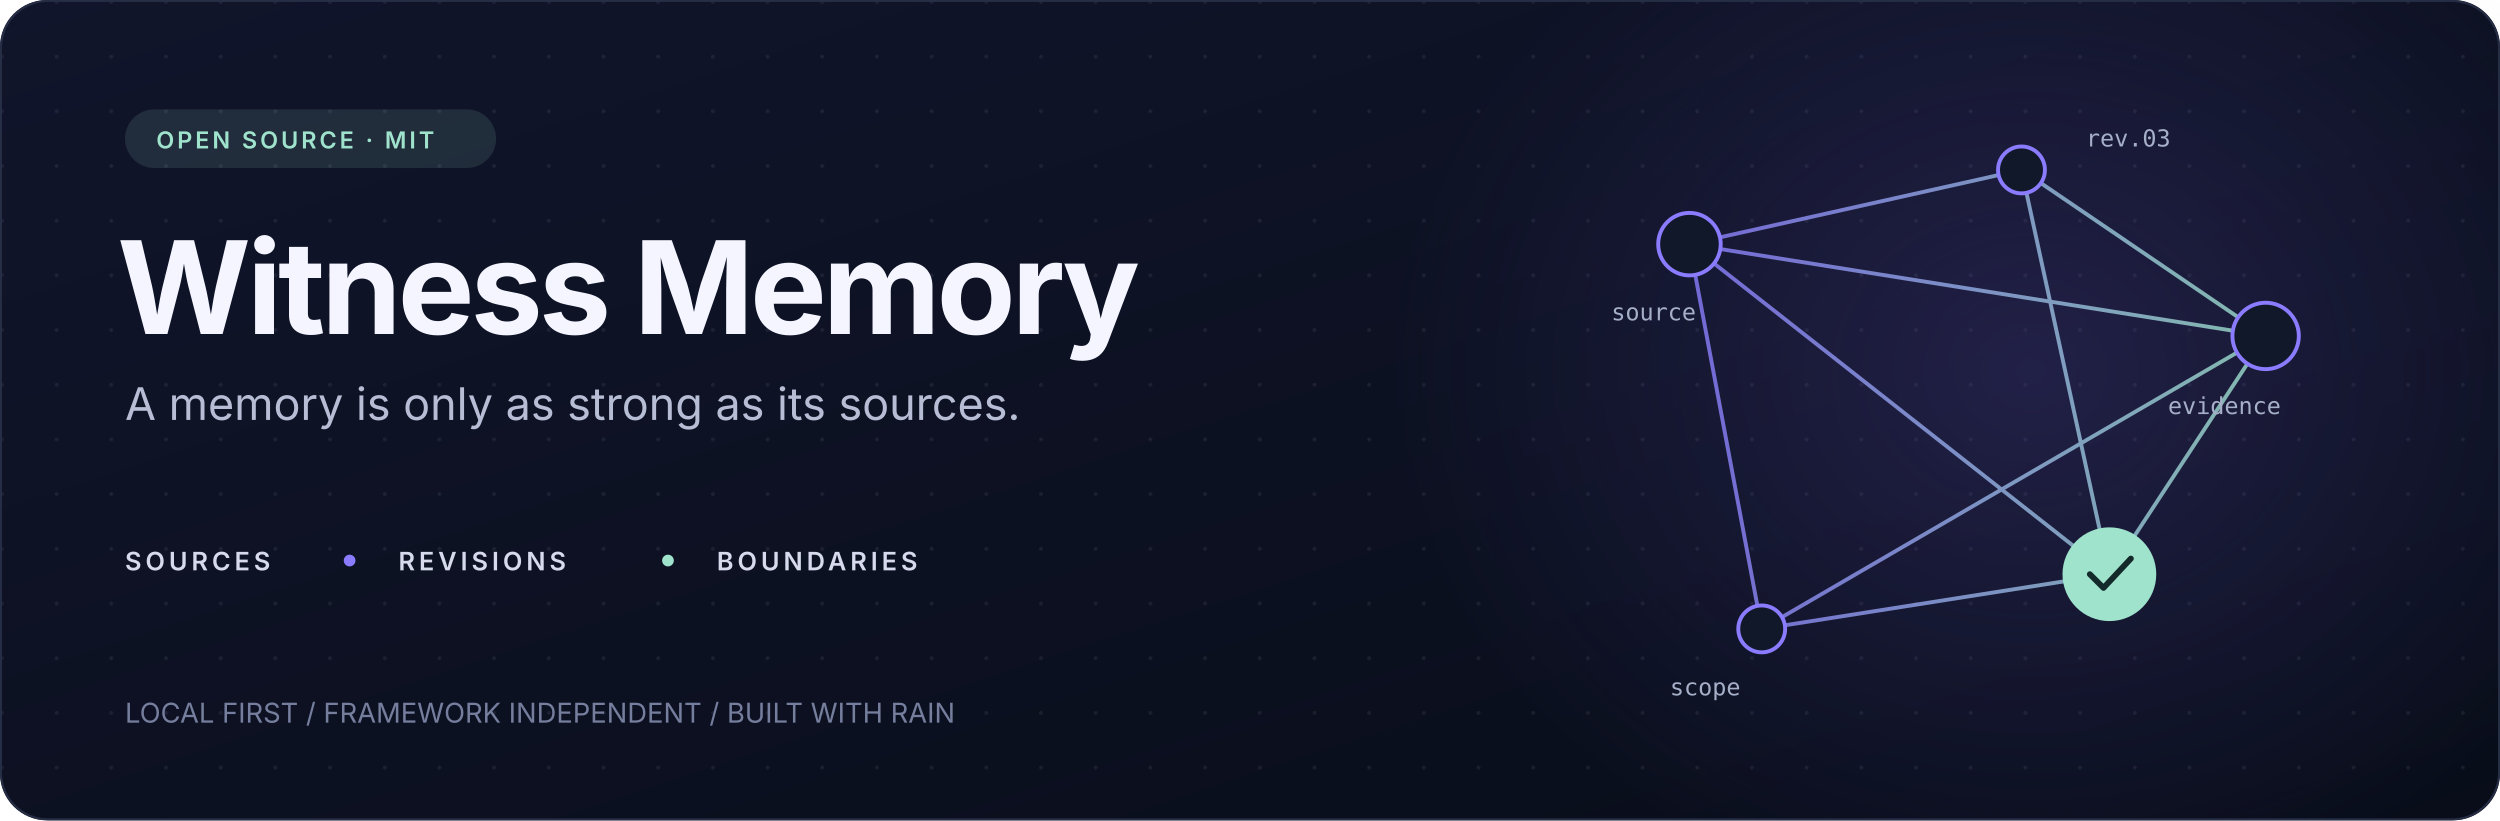
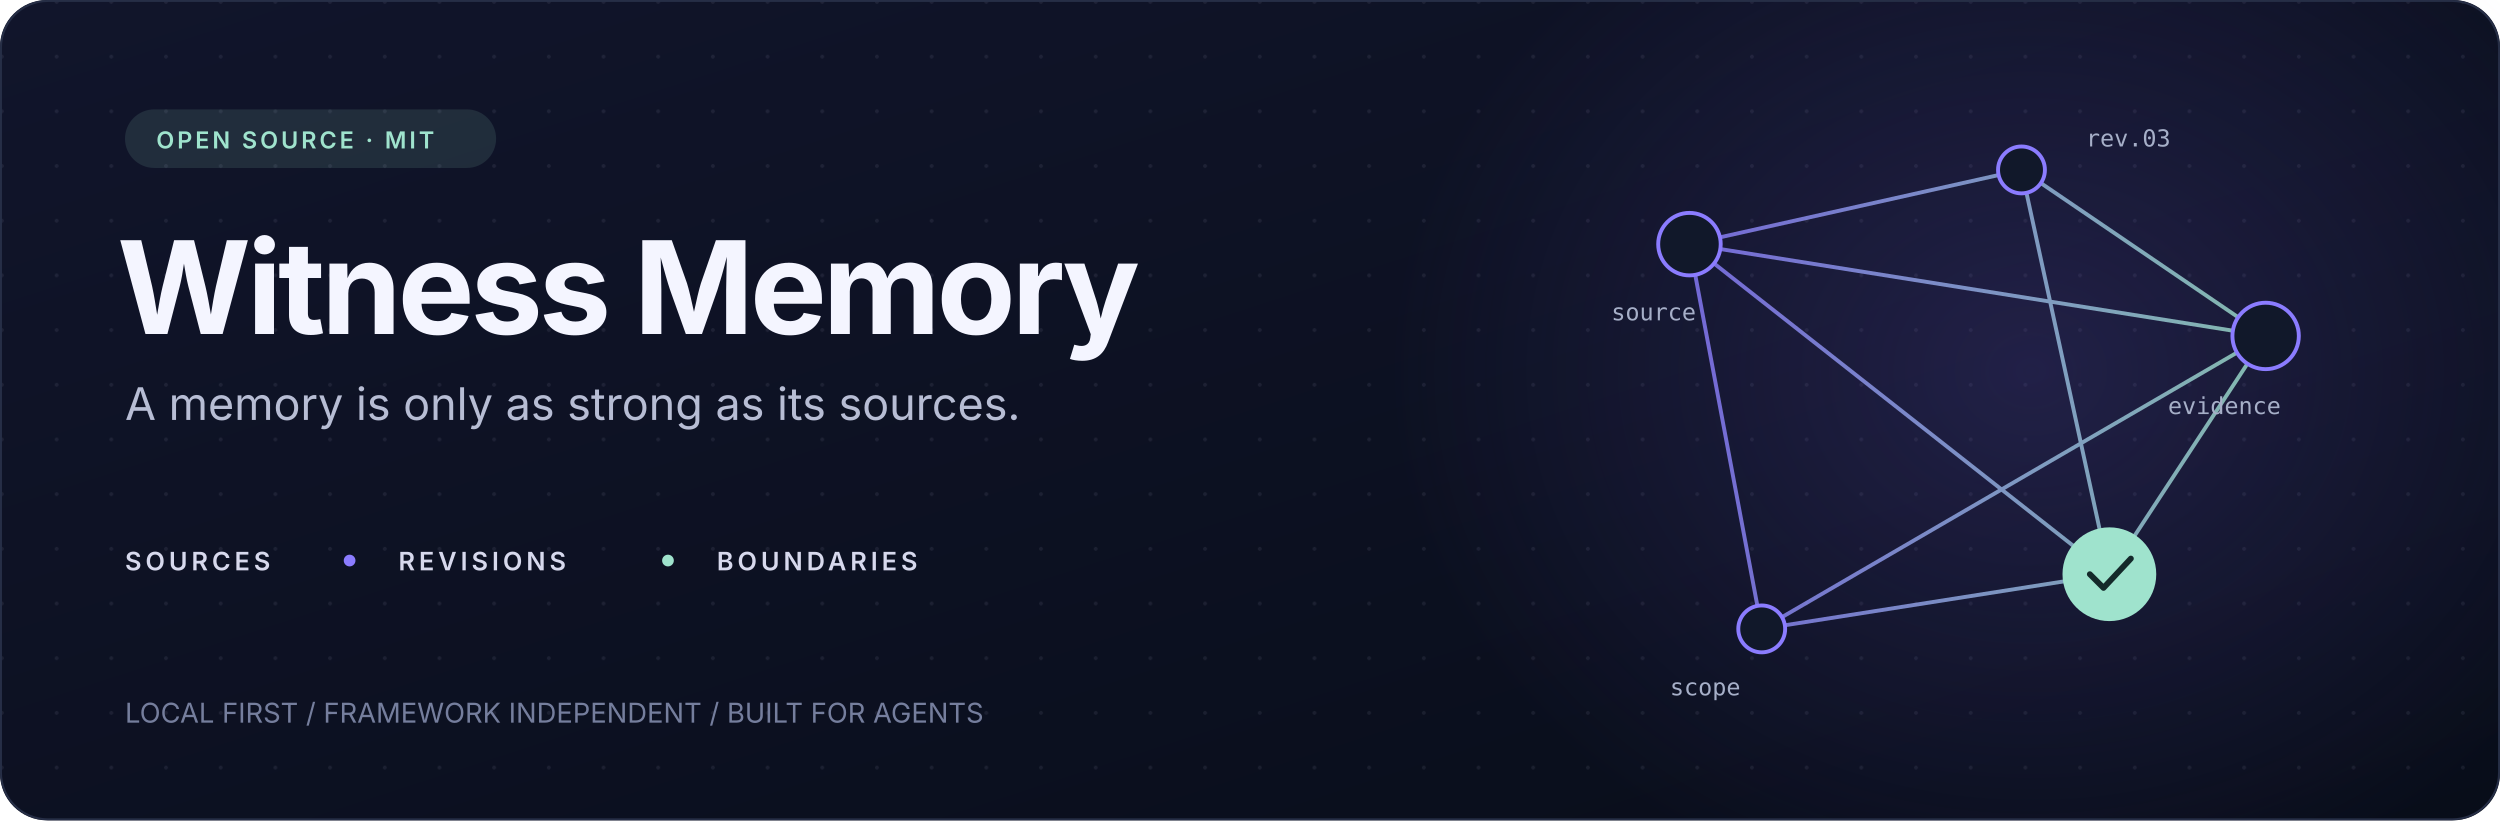
<svg xmlns="http://www.w3.org/2000/svg" width="1280" height="420" viewBox="0 0 1280 420" role="img" aria-labelledby="title desc">
  <defs>
    <linearGradient id="bg" x1="0" y1="0" x2="1" y2="1">
      <stop stop-color="#11152B" />
      <stop offset="1" stop-color="#080D19" />
    </linearGradient>
    <linearGradient id="line">
      <stop stop-color="#8B7CFF" />
      <stop offset="1" stop-color="#9FE3CD" />
    </linearGradient>
    <radialGradient id="glow">
      <stop stop-color="#5546A3" stop-opacity=".3" />
      <stop offset="1" stop-color="#5546A3" stop-opacity="0" />
    </radialGradient>
    <pattern id="dots" width="28" height="28" patternUnits="userSpaceOnUse">
      <circle cx="1" cy="1" r="1" fill="#ADB1CB" opacity=".1" />
    </pattern>
  </defs>
  <rect width="1280" height="420" rx="24" fill="url(#bg)" />
  <rect width="1280" height="420" rx="24" fill="url(#dots)" />
  <ellipse cx="1040" cy="190" rx="330" ry="280" fill="url(#glow)" />
  <g font-family="Inter,Segoe UI,Arial,sans-serif">
    <rect x="64" y="56" width="190" height="30" rx="15" fill="#9FE3CD" opacity=".12" />
    <text x="80" y="76" fill="#9FE3CD" font-size="12" font-weight="600" letter-spacing="1.5">OPEN SOURCE · MIT</text>
    <text x="60" y="171" fill="#F4F5FF" font-size="66" font-weight="700" letter-spacing="-2">Witness Memory</text>
    <text x="64" y="215" fill="#B7BDD4" font-size="23">A memory is only as strong as its sources.</text>
    <g font-size="13" font-weight="600" letter-spacing="2" fill="#D7D9ED">
      <text x="64" y="292">SOURCES</text>
      <text x="204" y="292">REVISIONS</text>
      <text x="367" y="292">BOUNDARIES</text>
    </g>
    <circle cx="179" cy="287" r="3" fill="#8B7CFF" />
    <circle cx="342" cy="287" r="3" fill="#9FE3CD" />
-     <text x="64" y="370" fill="#757E9D" font-size="14">LOCAL FIRST   /   FRAMEWORK INDEPENDENT   /   BUILT WITH RAIN</text>
+     <text x="64" y="370" fill="#757E9D" font-size="14">LOCAL FIRST   /   FRAMEWORK INDEPENDENT   /   BUILT FOR AGENTS</text>
  </g>
  <g stroke="url(#line)" stroke-width="2" fill="none" opacity=".8">
    <path d="M865 125 L1035 87 L1160 172 L1080 294 L902 322 L865 125 L1080 294 M865 125 L1160 172 M902 322 L1160 172 M1035 87 L1080 294" />
  </g>
  <g fill="#11182A" stroke="#8B7CFF" stroke-width="2">
    <circle cx="865" cy="125" r="16" />
    <circle cx="1035" cy="87" r="12" />
    <circle cx="1160" cy="172" r="17" />
    <circle cx="902" cy="322" r="12" />
  </g>
  <circle cx="1080" cy="294" r="24" fill="#9FE3CD" />
  <path d="M1070 294 L1077 301 L1091 286" fill="none" stroke="#14292A" stroke-width="3" stroke-linecap="round" stroke-linejoin="round" />
  <g font-family="ui-monospace,Consolas,monospace" font-size="12" fill="#A6AFC8">
    <text x="825" y="164">source</text>
    <text x="1068" y="75">rev.03</text>
    <text x="1110" y="212">evidence</text>
    <text x="855" y="356">scope</text>
  </g>
  <rect x=".5" y=".5" width="1279" height="419" rx="24" fill="none" stroke="#262E46" />
</svg>
